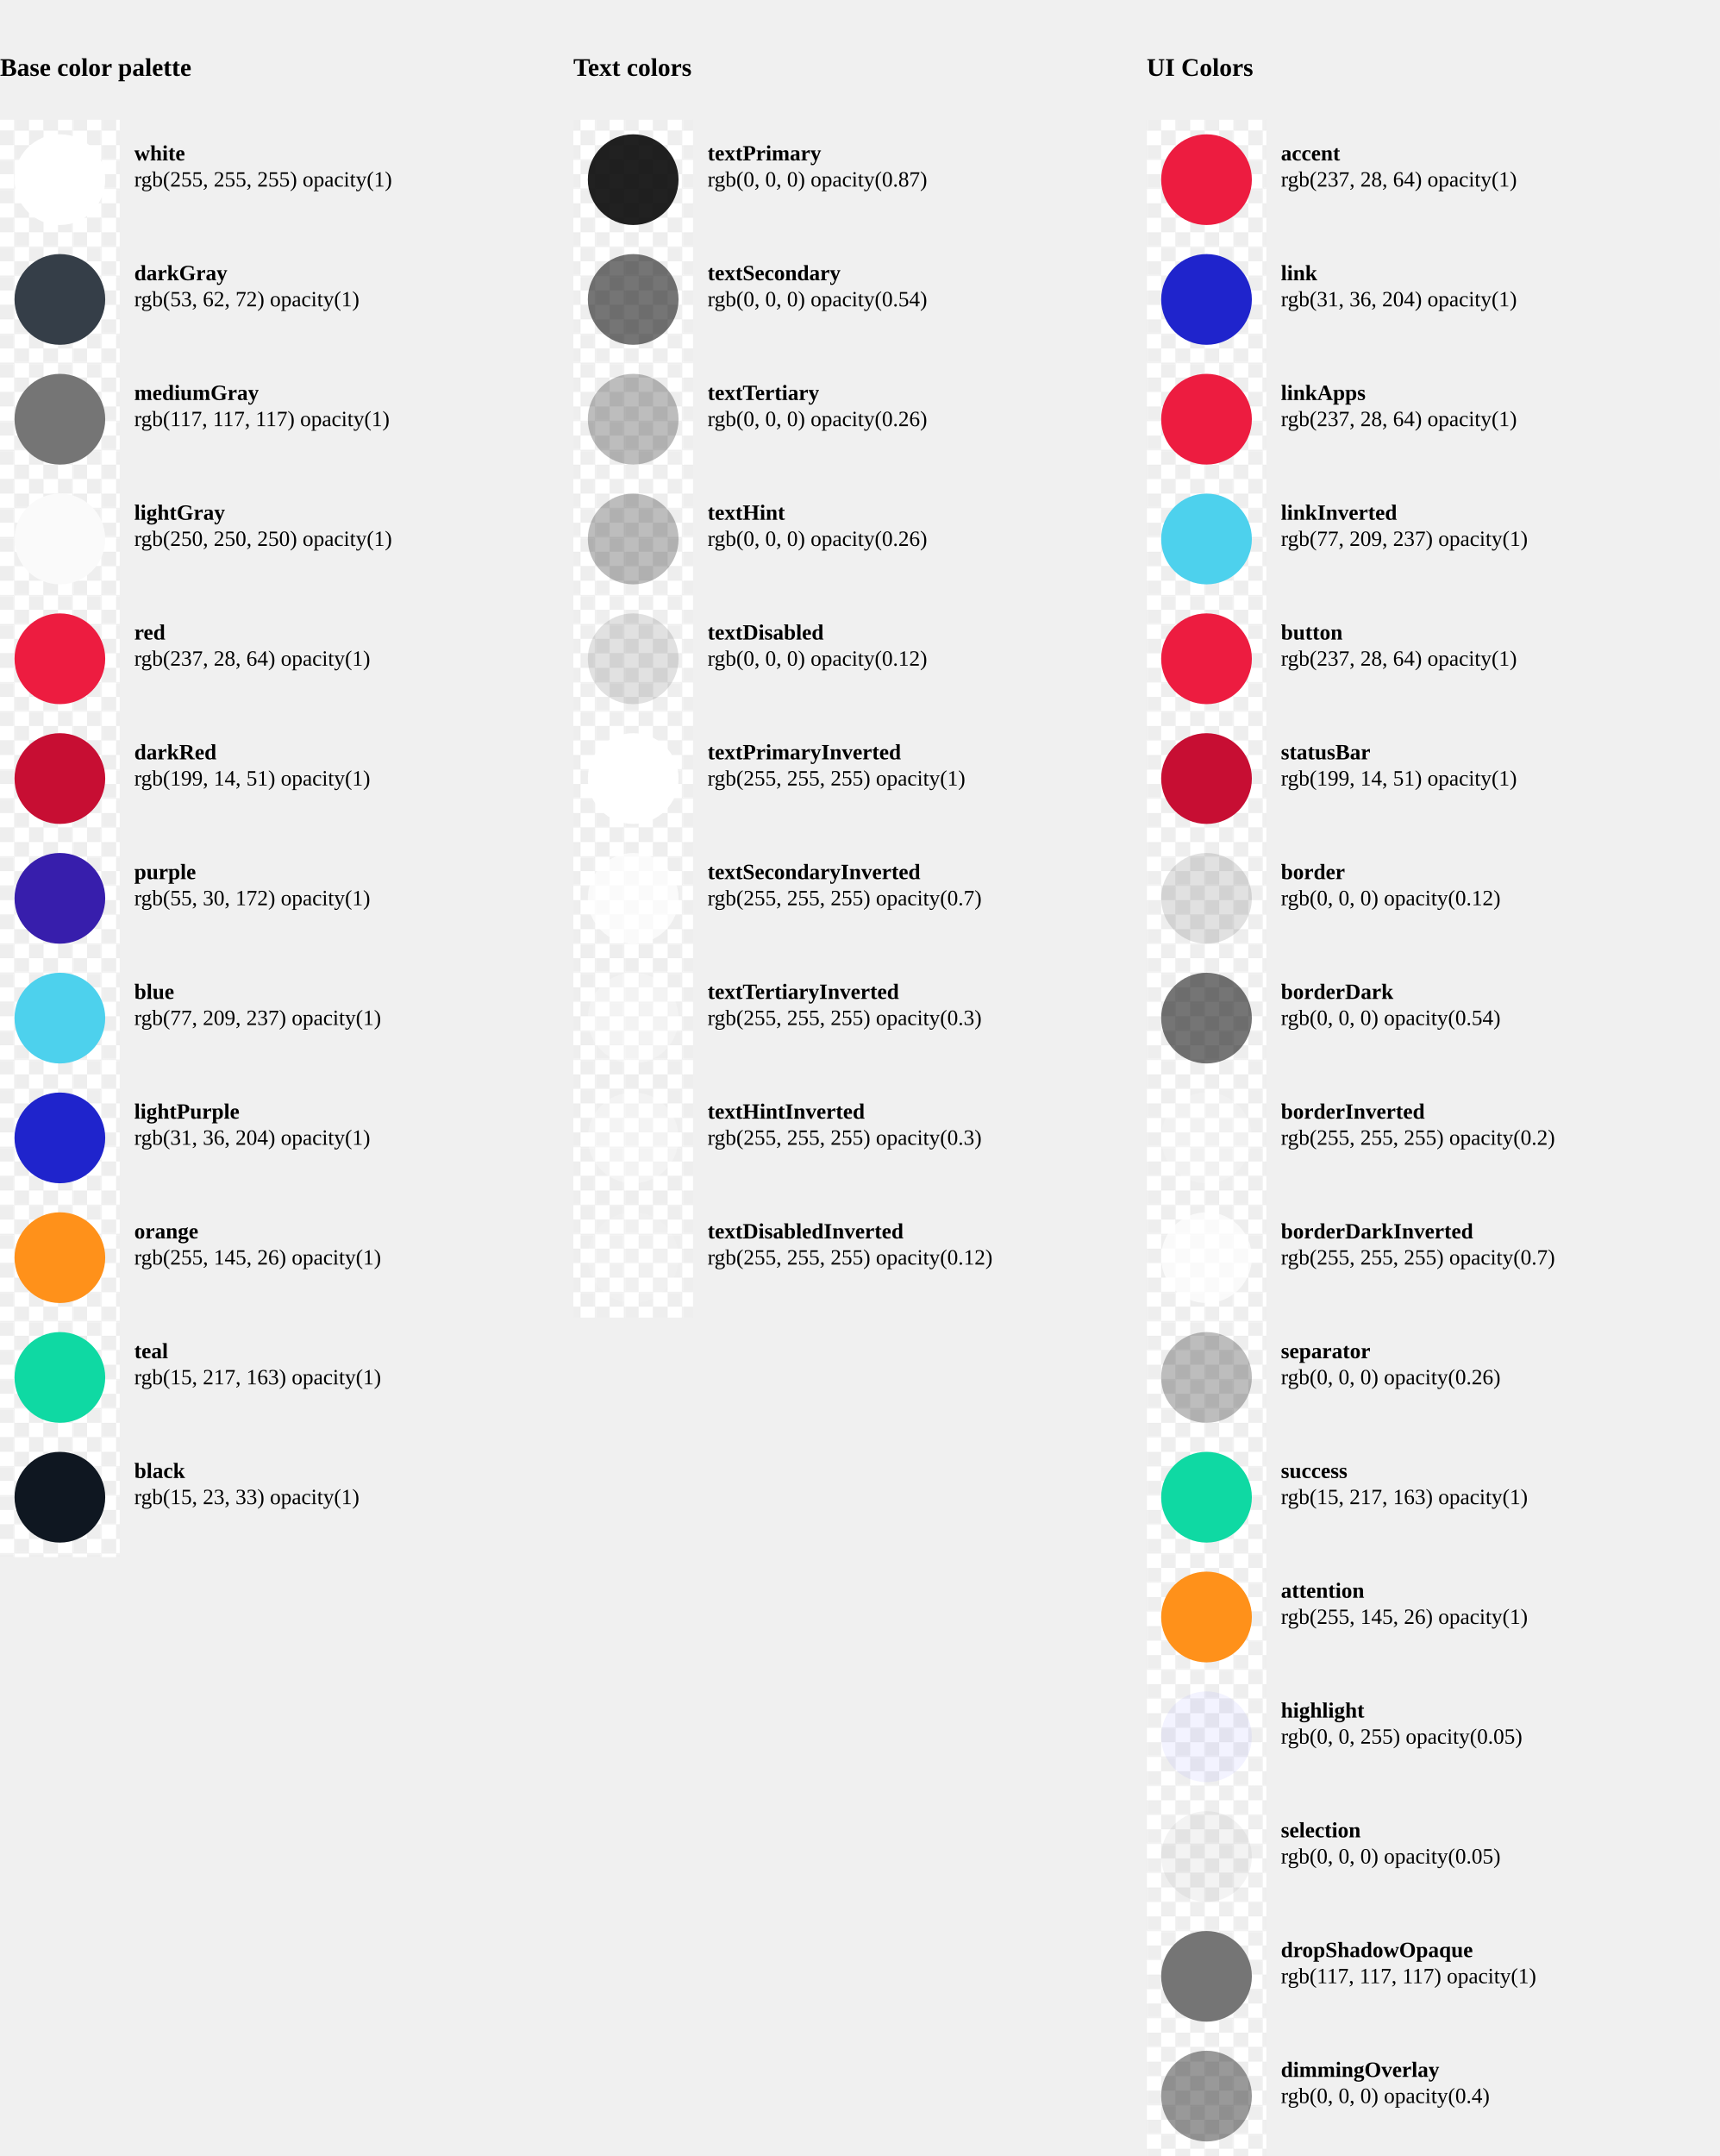
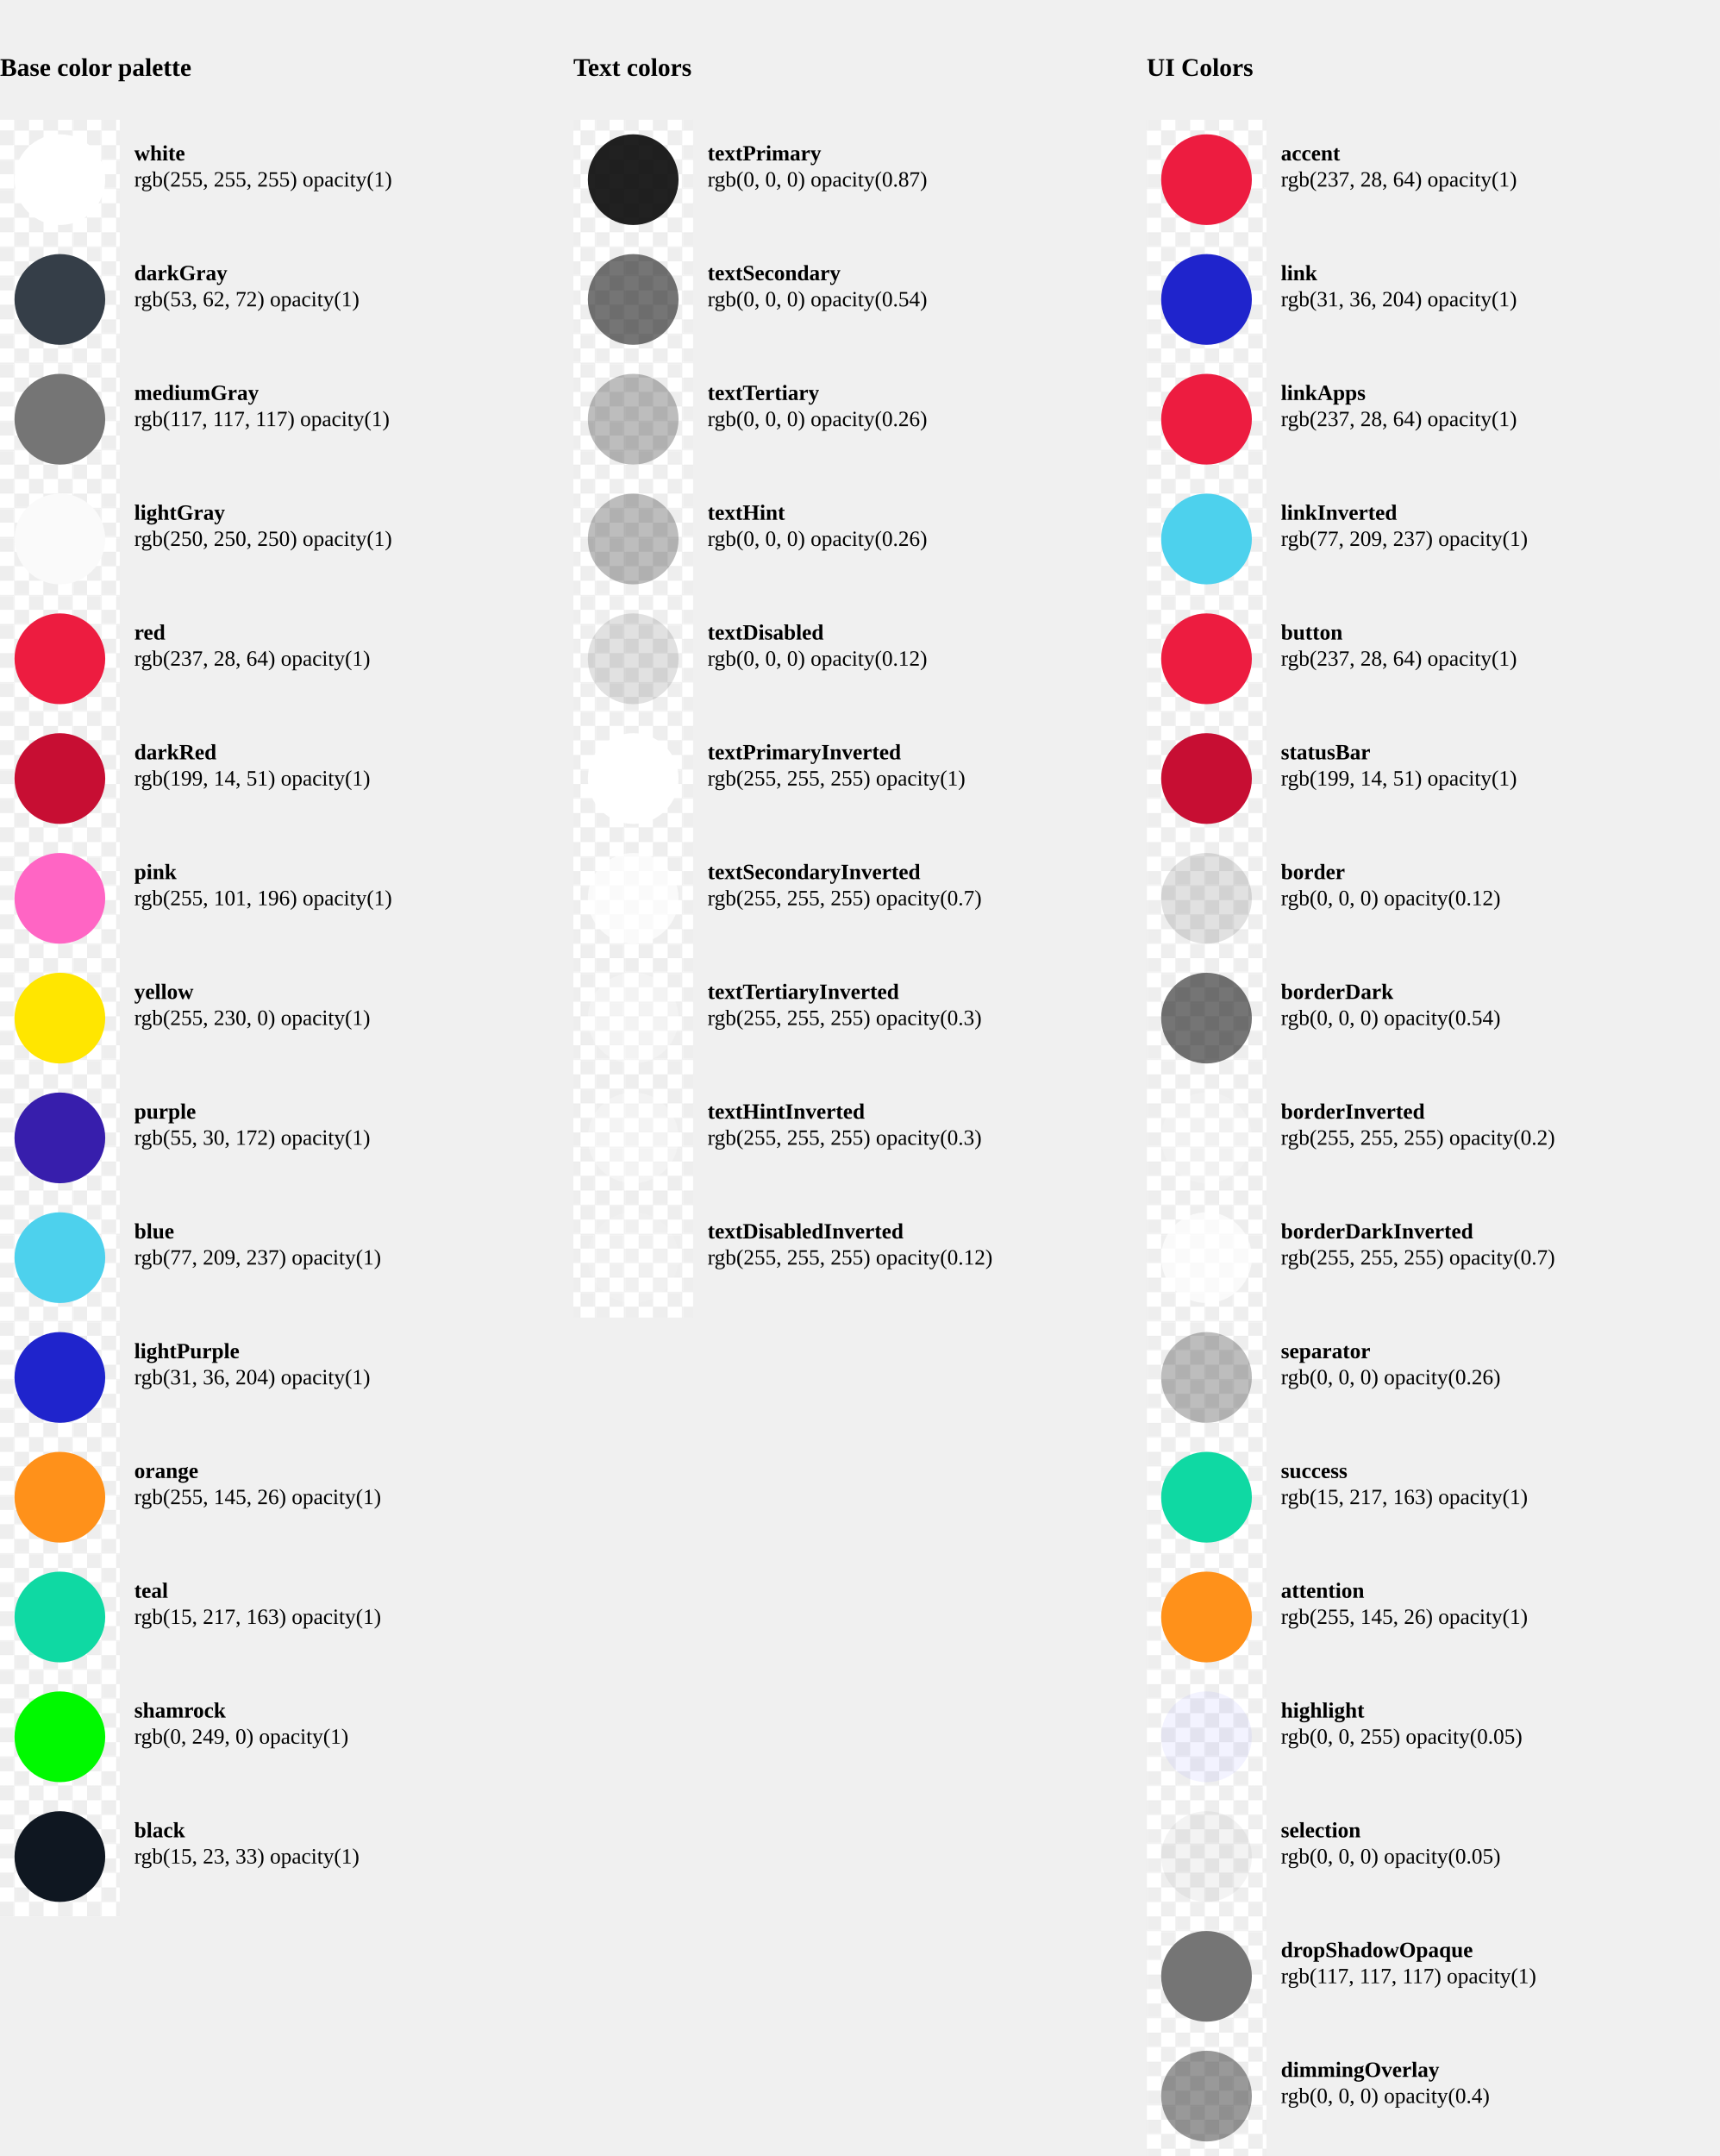
<svg xmlns="http://www.w3.org/2000/svg" version="1.1" id="Meetup_Swatches" x="0px" y="0px" width="948" height="1188" viewBox="0 0 948 1188" xml:space="preserve">
  <defs>
    <pattern id="dark_grid" width="16" height="16" patternUnits="userSpaceOnUse">
      <rect fill="#111" x="0" y="0" width="8" height="8" />
      <rect fill="#222" x="8" y="0" width="8" height="8" />
      <rect fill="#222" x="0" y="8" width="8" height="8" />
      <rect fill="#111" x="8" y="8" width="8" height="8" />
    </pattern>
    <pattern id="light_grid" width="16" height="16" patternUnits="userSpaceOnUse">
      <rect fill="#fff" x="0" y="0" width="8" height="8" />
      <rect fill="#eee" x="8" y="0" width="8" height="8" />
      <rect fill="#eee" x="0" y="8" width="8" height="8" />
      <rect fill="#fff" x="8" y="8" width="8" height="8" />
    </pattern>
  </defs>
  <text x="0" y="25" font-size="14">
    <tspan x="0" dy="1.2em" font-weight="bold">Base color palette</tspan>
    <tspan x="0" dy="1.2em" />
  </text>
-   <rect fill="url(#light_grid)" x="0" y="66" width="66" height="792" />
+   <rect fill="url(#light_grid)" x="0" y="66" width="66" height="990" />
  <circle cx="33" cy="99" r="25" fill="rgb(255, 255, 255)" opacity="1" />
  <text x="74" y="74" font-size="12">
    <tspan x="74" dy="1.2em" font-weight="bold">white</tspan>
    <tspan x="74" dy="1.2em">rgb(255, 255, 255) opacity(1)</tspan>
  </text>
  <circle cx="33" cy="165" r="25" fill="rgb(53, 62, 72)" opacity="1" />
  <text x="74" y="140" font-size="12">
    <tspan x="74" dy="1.2em" font-weight="bold">darkGray</tspan>
    <tspan x="74" dy="1.2em">rgb(53, 62, 72) opacity(1)</tspan>
  </text>
  <circle cx="33" cy="231" r="25" fill="rgb(117, 117, 117)" opacity="1" />
  <text x="74" y="206" font-size="12">
    <tspan x="74" dy="1.2em" font-weight="bold">mediumGray</tspan>
    <tspan x="74" dy="1.2em">rgb(117, 117, 117) opacity(1)</tspan>
  </text>
  <circle cx="33" cy="297" r="25" fill="rgb(250, 250, 250)" opacity="1" />
  <text x="74" y="272" font-size="12">
    <tspan x="74" dy="1.2em" font-weight="bold">lightGray</tspan>
    <tspan x="74" dy="1.2em">rgb(250, 250, 250) opacity(1)</tspan>
  </text>
  <circle cx="33" cy="363" r="25" fill="rgb(237, 28, 64)" opacity="1" />
  <text x="74" y="338" font-size="12">
    <tspan x="74" dy="1.2em" font-weight="bold">red</tspan>
    <tspan x="74" dy="1.2em">rgb(237, 28, 64) opacity(1)</tspan>
  </text>
  <circle cx="33" cy="429" r="25" fill="rgb(199, 14, 51)" opacity="1" />
  <text x="74" y="404" font-size="12">
    <tspan x="74" dy="1.2em" font-weight="bold">darkRed</tspan>
    <tspan x="74" dy="1.2em">rgb(199, 14, 51) opacity(1)</tspan>
  </text>
-   <circle cx="33" cy="495" r="25" fill="rgb(55, 30, 172)" opacity="1" />
+   <circle cx="33" cy="495" r="25" fill="rgb(255, 101, 196)" opacity="1" />
  <text x="74" y="470" font-size="12">
+     <tspan x="74" dy="1.2em" font-weight="bold">pink</tspan>
+     <tspan x="74" dy="1.2em">rgb(255, 101, 196) opacity(1)</tspan>
+   </text>
+   <circle cx="33" cy="561" r="25" fill="rgb(255, 230, 0)" opacity="1" />
+   <text x="74" y="536" font-size="12">
+     <tspan x="74" dy="1.2em" font-weight="bold">yellow</tspan>
+     <tspan x="74" dy="1.2em">rgb(255, 230, 0) opacity(1)</tspan>
+   </text>
+   <circle cx="33" cy="627" r="25" fill="rgb(55, 30, 172)" opacity="1" />
+   <text x="74" y="602" font-size="12">
    <tspan x="74" dy="1.2em" font-weight="bold">purple</tspan>
    <tspan x="74" dy="1.2em">rgb(55, 30, 172) opacity(1)</tspan>
  </text>
-   <circle cx="33" cy="561" r="25" fill="rgb(77, 209, 237)" opacity="1" />
-   <text x="74" y="536" font-size="12">
+   <circle cx="33" cy="693" r="25" fill="rgb(77, 209, 237)" opacity="1" />
+   <text x="74" y="668" font-size="12">
    <tspan x="74" dy="1.2em" font-weight="bold">blue</tspan>
    <tspan x="74" dy="1.2em">rgb(77, 209, 237) opacity(1)</tspan>
  </text>
-   <circle cx="33" cy="627" r="25" fill="rgb(31, 36, 204)" opacity="1" />
-   <text x="74" y="602" font-size="12">
+   <circle cx="33" cy="759" r="25" fill="rgb(31, 36, 204)" opacity="1" />
+   <text x="74" y="734" font-size="12">
    <tspan x="74" dy="1.2em" font-weight="bold">lightPurple</tspan>
    <tspan x="74" dy="1.2em">rgb(31, 36, 204) opacity(1)</tspan>
  </text>
-   <circle cx="33" cy="693" r="25" fill="rgb(255, 145, 26)" opacity="1" />
-   <text x="74" y="668" font-size="12">
+   <circle cx="33" cy="825" r="25" fill="rgb(255, 145, 26)" opacity="1" />
+   <text x="74" y="800" font-size="12">
    <tspan x="74" dy="1.2em" font-weight="bold">orange</tspan>
    <tspan x="74" dy="1.2em">rgb(255, 145, 26) opacity(1)</tspan>
  </text>
-   <circle cx="33" cy="759" r="25" fill="rgb(15, 217, 163)" opacity="1" />
-   <text x="74" y="734" font-size="12">
+   <circle cx="33" cy="891" r="25" fill="rgb(15, 217, 163)" opacity="1" />
+   <text x="74" y="866" font-size="12">
    <tspan x="74" dy="1.2em" font-weight="bold">teal</tspan>
    <tspan x="74" dy="1.2em">rgb(15, 217, 163) opacity(1)</tspan>
  </text>
-   <circle cx="33" cy="825" r="25" fill="rgb(15, 23, 33)" opacity="1" />
-   <text x="74" y="800" font-size="12">
+   <circle cx="33" cy="957" r="25" fill="rgb(0, 249, 0)" opacity="1" />
+   <text x="74" y="932" font-size="12">
+     <tspan x="74" dy="1.2em" font-weight="bold">shamrock</tspan>
+     <tspan x="74" dy="1.2em">rgb(0, 249, 0) opacity(1)</tspan>
+   </text>
+   <circle cx="33" cy="1023" r="25" fill="rgb(15, 23, 33)" opacity="1" />
+   <text x="74" y="998" font-size="12">
    <tspan x="74" dy="1.2em" font-weight="bold">black</tspan>
    <tspan x="74" dy="1.2em">rgb(15, 23, 33) opacity(1)</tspan>
  </text>
  <text x="316" y="25" font-size="14">
    <tspan x="316" dy="1.2em" font-weight="bold">Text colors</tspan>
    <tspan x="316" dy="1.2em" />
  </text>
  <rect fill="url(#light_grid)" x="316" y="66" width="66" height="660" />
  <circle cx="349" cy="99" r="25" fill="rgb(0, 0, 0)" opacity="0.87" />
  <text x="390" y="74" font-size="12">
    <tspan x="390" dy="1.2em" font-weight="bold">textPrimary</tspan>
    <tspan x="390" dy="1.2em">rgb(0, 0, 0) opacity(0.87)</tspan>
  </text>
  <circle cx="349" cy="165" r="25" fill="rgb(0, 0, 0)" opacity="0.54" />
  <text x="390" y="140" font-size="12">
    <tspan x="390" dy="1.2em" font-weight="bold">textSecondary</tspan>
    <tspan x="390" dy="1.2em">rgb(0, 0, 0) opacity(0.54)</tspan>
  </text>
  <circle cx="349" cy="231" r="25" fill="rgb(0, 0, 0)" opacity="0.26" />
  <text x="390" y="206" font-size="12">
    <tspan x="390" dy="1.2em" font-weight="bold">textTertiary</tspan>
    <tspan x="390" dy="1.2em">rgb(0, 0, 0) opacity(0.26)</tspan>
  </text>
  <circle cx="349" cy="297" r="25" fill="rgb(0, 0, 0)" opacity="0.26" />
  <text x="390" y="272" font-size="12">
    <tspan x="390" dy="1.2em" font-weight="bold">textHint</tspan>
    <tspan x="390" dy="1.2em">rgb(0, 0, 0) opacity(0.26)</tspan>
  </text>
  <circle cx="349" cy="363" r="25" fill="rgb(0, 0, 0)" opacity="0.12" />
  <text x="390" y="338" font-size="12">
    <tspan x="390" dy="1.2em" font-weight="bold">textDisabled</tspan>
    <tspan x="390" dy="1.2em">rgb(0, 0, 0) opacity(0.12)</tspan>
  </text>
  <circle cx="349" cy="429" r="25" fill="rgb(255, 255, 255)" opacity="1" />
  <text x="390" y="404" font-size="12">
    <tspan x="390" dy="1.2em" font-weight="bold">textPrimaryInverted</tspan>
    <tspan x="390" dy="1.2em">rgb(255, 255, 255) opacity(1)</tspan>
  </text>
  <circle cx="349" cy="495" r="25" fill="rgb(255, 255, 255)" opacity="0.7" />
  <text x="390" y="470" font-size="12">
    <tspan x="390" dy="1.2em" font-weight="bold">textSecondaryInverted</tspan>
    <tspan x="390" dy="1.2em">rgb(255, 255, 255) opacity(0.7)</tspan>
  </text>
  <circle cx="349" cy="561" r="25" fill="rgb(255, 255, 255)" opacity="0.3" />
  <text x="390" y="536" font-size="12">
    <tspan x="390" dy="1.2em" font-weight="bold">textTertiaryInverted</tspan>
    <tspan x="390" dy="1.2em">rgb(255, 255, 255) opacity(0.3)</tspan>
  </text>
  <circle cx="349" cy="627" r="25" fill="rgb(255, 255, 255)" opacity="0.3" />
  <text x="390" y="602" font-size="12">
    <tspan x="390" dy="1.2em" font-weight="bold">textHintInverted</tspan>
    <tspan x="390" dy="1.2em">rgb(255, 255, 255) opacity(0.3)</tspan>
  </text>
  <circle cx="349" cy="693" r="25" fill="rgb(255, 255, 255)" opacity="0.12" />
  <text x="390" y="668" font-size="12">
    <tspan x="390" dy="1.2em" font-weight="bold">textDisabledInverted</tspan>
    <tspan x="390" dy="1.2em">rgb(255, 255, 255) opacity(0.12)</tspan>
  </text>
  <text x="632" y="25" font-size="14">
    <tspan x="632" dy="1.2em" font-weight="bold">UI Colors</tspan>
    <tspan x="632" dy="1.2em" />
  </text>
  <rect fill="url(#light_grid)" x="632" y="66" width="66" height="1122" />
  <circle cx="665" cy="99" r="25" fill="rgb(237, 28, 64)" opacity="1" />
  <text x="706" y="74" font-size="12">
    <tspan x="706" dy="1.2em" font-weight="bold">accent</tspan>
    <tspan x="706" dy="1.2em">rgb(237, 28, 64) opacity(1)</tspan>
  </text>
  <circle cx="665" cy="165" r="25" fill="rgb(31, 36, 204)" opacity="1" />
  <text x="706" y="140" font-size="12">
    <tspan x="706" dy="1.2em" font-weight="bold">link</tspan>
    <tspan x="706" dy="1.2em">rgb(31, 36, 204) opacity(1)</tspan>
  </text>
  <circle cx="665" cy="231" r="25" fill="rgb(237, 28, 64)" opacity="1" />
  <text x="706" y="206" font-size="12">
    <tspan x="706" dy="1.2em" font-weight="bold">linkApps</tspan>
    <tspan x="706" dy="1.2em">rgb(237, 28, 64) opacity(1)</tspan>
  </text>
  <circle cx="665" cy="297" r="25" fill="rgb(77, 209, 237)" opacity="1" />
  <text x="706" y="272" font-size="12">
    <tspan x="706" dy="1.2em" font-weight="bold">linkInverted</tspan>
    <tspan x="706" dy="1.2em">rgb(77, 209, 237) opacity(1)</tspan>
  </text>
  <circle cx="665" cy="363" r="25" fill="rgb(237, 28, 64)" opacity="1" />
  <text x="706" y="338" font-size="12">
    <tspan x="706" dy="1.2em" font-weight="bold">button</tspan>
    <tspan x="706" dy="1.2em">rgb(237, 28, 64) opacity(1)</tspan>
  </text>
  <circle cx="665" cy="429" r="25" fill="rgb(199, 14, 51)" opacity="1" />
  <text x="706" y="404" font-size="12">
    <tspan x="706" dy="1.2em" font-weight="bold">statusBar</tspan>
    <tspan x="706" dy="1.2em">rgb(199, 14, 51) opacity(1)</tspan>
  </text>
  <circle cx="665" cy="495" r="25" fill="rgb(0, 0, 0)" opacity="0.12" />
  <text x="706" y="470" font-size="12">
    <tspan x="706" dy="1.2em" font-weight="bold">border</tspan>
    <tspan x="706" dy="1.2em">rgb(0, 0, 0) opacity(0.12)</tspan>
  </text>
  <circle cx="665" cy="561" r="25" fill="rgb(0, 0, 0)" opacity="0.54" />
  <text x="706" y="536" font-size="12">
    <tspan x="706" dy="1.2em" font-weight="bold">borderDark</tspan>
    <tspan x="706" dy="1.2em">rgb(0, 0, 0) opacity(0.54)</tspan>
  </text>
  <circle cx="665" cy="627" r="25" fill="rgb(255, 255, 255)" opacity="0.2" />
  <text x="706" y="602" font-size="12">
    <tspan x="706" dy="1.2em" font-weight="bold">borderInverted</tspan>
    <tspan x="706" dy="1.2em">rgb(255, 255, 255) opacity(0.2)</tspan>
  </text>
  <circle cx="665" cy="693" r="25" fill="rgb(255, 255, 255)" opacity="0.7" />
  <text x="706" y="668" font-size="12">
    <tspan x="706" dy="1.2em" font-weight="bold">borderDarkInverted</tspan>
    <tspan x="706" dy="1.2em">rgb(255, 255, 255) opacity(0.7)</tspan>
  </text>
  <circle cx="665" cy="759" r="25" fill="rgb(0, 0, 0)" opacity="0.26" />
  <text x="706" y="734" font-size="12">
    <tspan x="706" dy="1.2em" font-weight="bold">separator</tspan>
    <tspan x="706" dy="1.2em">rgb(0, 0, 0) opacity(0.26)</tspan>
  </text>
  <circle cx="665" cy="825" r="25" fill="rgb(15, 217, 163)" opacity="1" />
  <text x="706" y="800" font-size="12">
    <tspan x="706" dy="1.2em" font-weight="bold">success</tspan>
    <tspan x="706" dy="1.2em">rgb(15, 217, 163) opacity(1)</tspan>
  </text>
  <circle cx="665" cy="891" r="25" fill="rgb(255, 145, 26)" opacity="1" />
  <text x="706" y="866" font-size="12">
    <tspan x="706" dy="1.2em" font-weight="bold">attention</tspan>
    <tspan x="706" dy="1.2em">rgb(255, 145, 26) opacity(1)</tspan>
  </text>
  <circle cx="665" cy="957" r="25" fill="rgb(0, 0, 255)" opacity="0.05" />
  <text x="706" y="932" font-size="12">
    <tspan x="706" dy="1.2em" font-weight="bold">highlight</tspan>
    <tspan x="706" dy="1.2em">rgb(0, 0, 255) opacity(0.05)</tspan>
  </text>
  <circle cx="665" cy="1023" r="25" fill="rgb(0, 0, 0)" opacity="0.05" />
  <text x="706" y="998" font-size="12">
    <tspan x="706" dy="1.2em" font-weight="bold">selection</tspan>
    <tspan x="706" dy="1.2em">rgb(0, 0, 0) opacity(0.05)</tspan>
  </text>
  <circle cx="665" cy="1089" r="25" fill="rgb(117, 117, 117)" opacity="1" />
  <text x="706" y="1064" font-size="12">
    <tspan x="706" dy="1.2em" font-weight="bold">dropShadowOpaque</tspan>
    <tspan x="706" dy="1.2em">rgb(117, 117, 117) opacity(1)</tspan>
  </text>
  <circle cx="665" cy="1155" r="25" fill="rgb(0, 0, 0)" opacity="0.4" />
  <text x="706" y="1130" font-size="12">
    <tspan x="706" dy="1.2em" font-weight="bold">dimmingOverlay</tspan>
    <tspan x="706" dy="1.2em">rgb(0, 0, 0) opacity(0.4)</tspan>
  </text>
  <text x="948" y="25" font-size="14">
    <tspan x="948" dy="1.2em" font-weight="bold">Background colors</tspan>
    <tspan x="948" dy="1.2em" />
  </text>
  <rect fill="url(#light_grid)" x="948" y="66" width="66" height="198" />
  <circle cx="981" cy="99" r="25" fill="rgb(255, 255, 255)" opacity="1" />
  <text x="1022" y="74" font-size="12">
    <tspan x="1022" dy="1.2em" font-weight="bold">contentBG</tspan>
    <tspan x="1022" dy="1.2em">rgb(255, 255, 255) opacity(1)</tspan>
  </text>
  <circle cx="981" cy="165" r="25" fill="rgb(15, 23, 33)" opacity="1" />
  <text x="1022" y="140" font-size="12">
    <tspan x="1022" dy="1.2em" font-weight="bold">contentBGInverted</tspan>
    <tspan x="1022" dy="1.2em">rgb(15, 23, 33) opacity(1)</tspan>
  </text>
  <circle cx="981" cy="231" r="25" fill="rgb(250, 250, 250)" opacity="1" />
  <text x="1022" y="206" font-size="12">
    <tspan x="1022" dy="1.2em" font-weight="bold">collectionBG</tspan>
    <tspan x="1022" dy="1.2em">rgb(250, 250, 250) opacity(1)</tspan>
  </text>
</svg>
